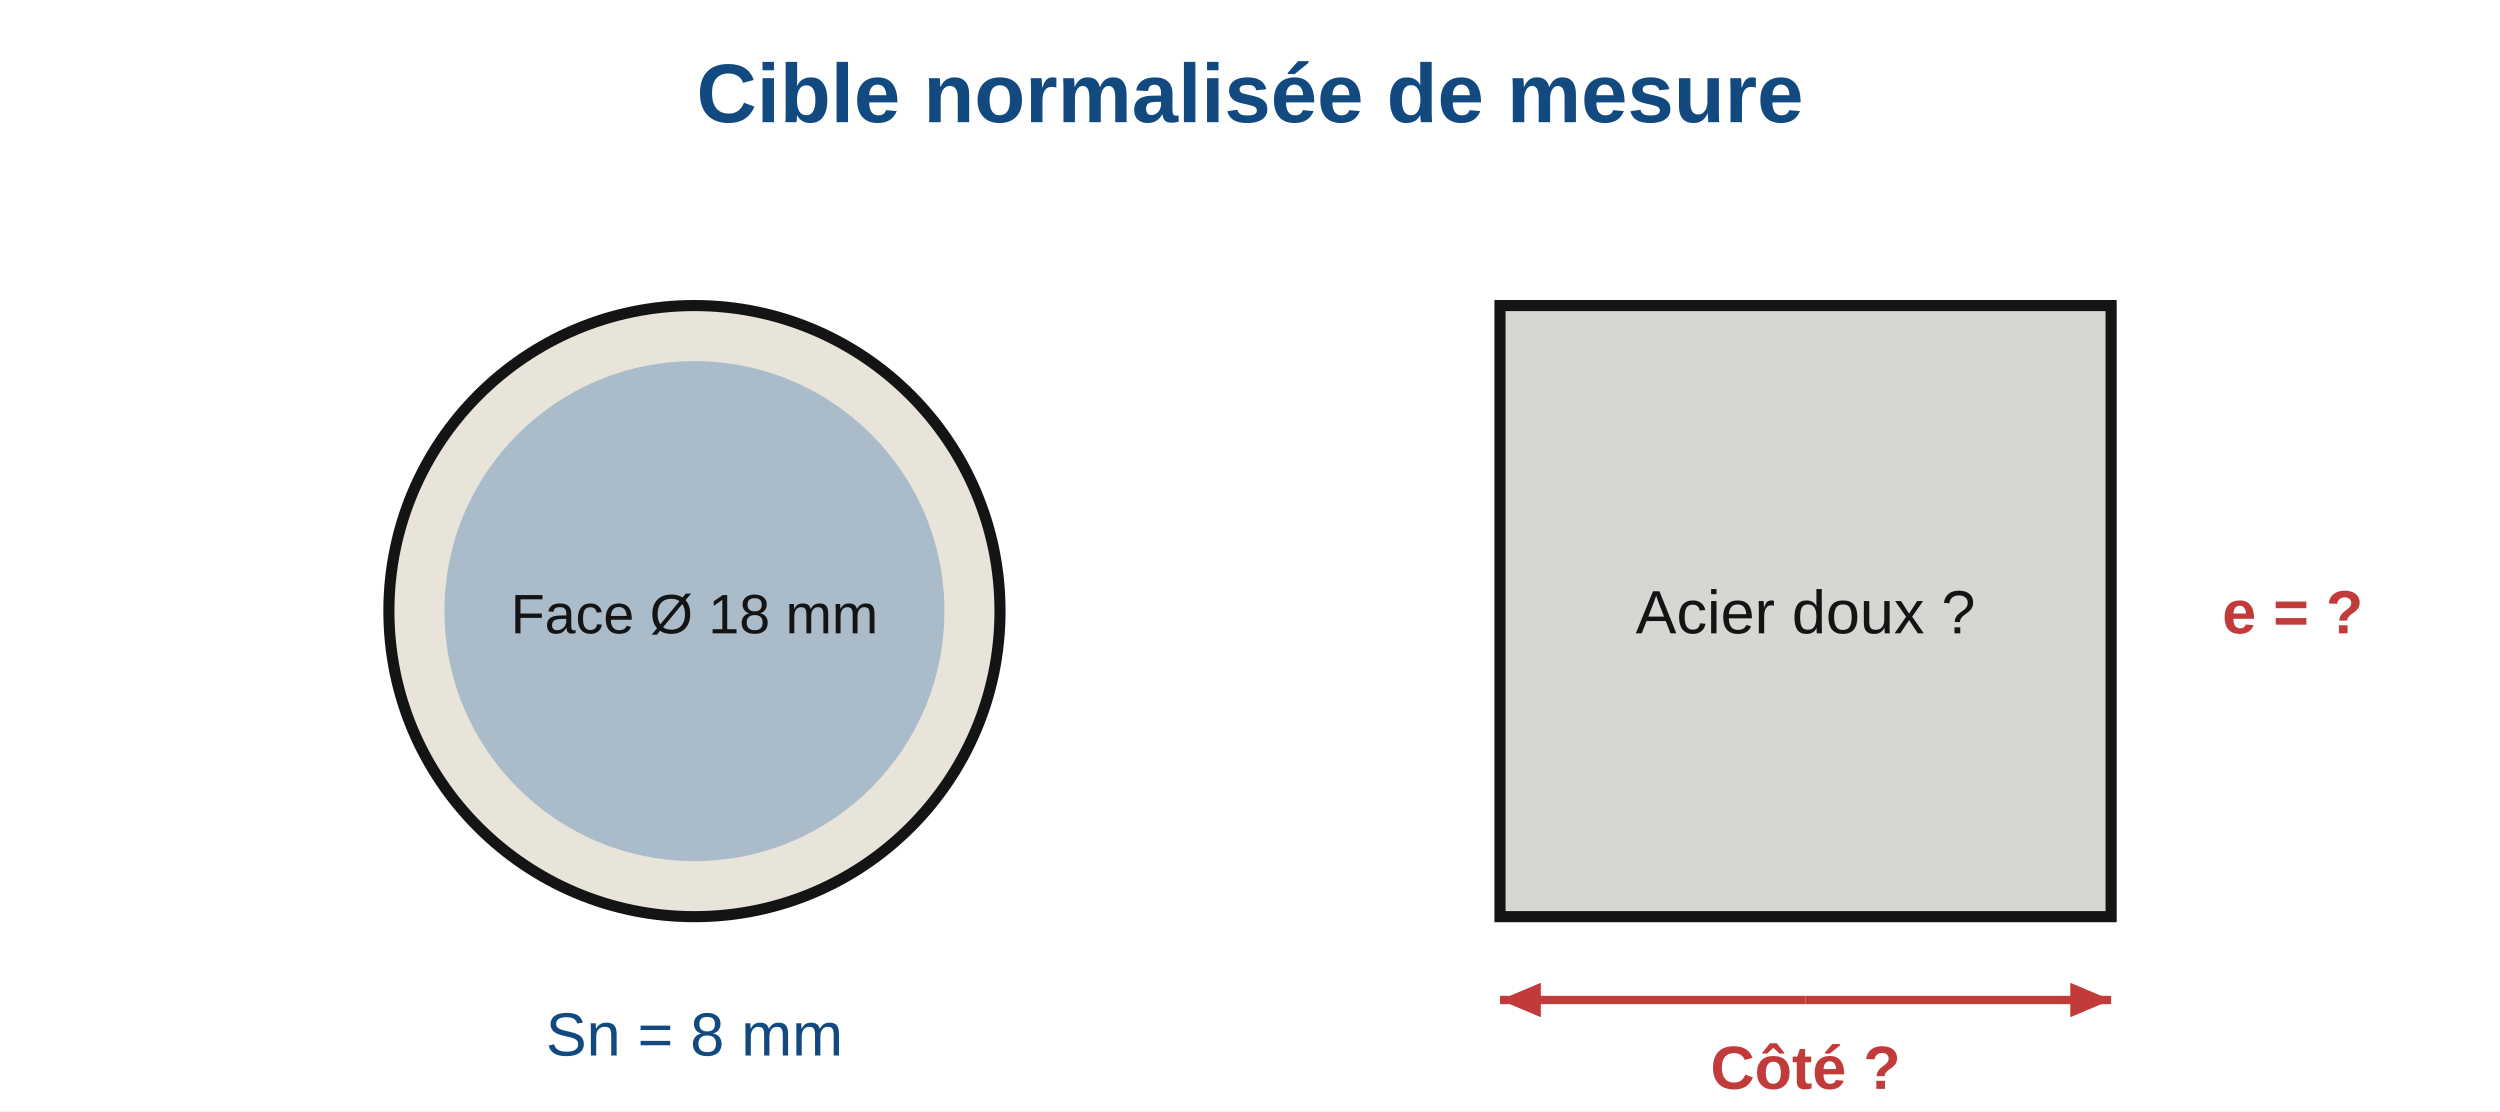
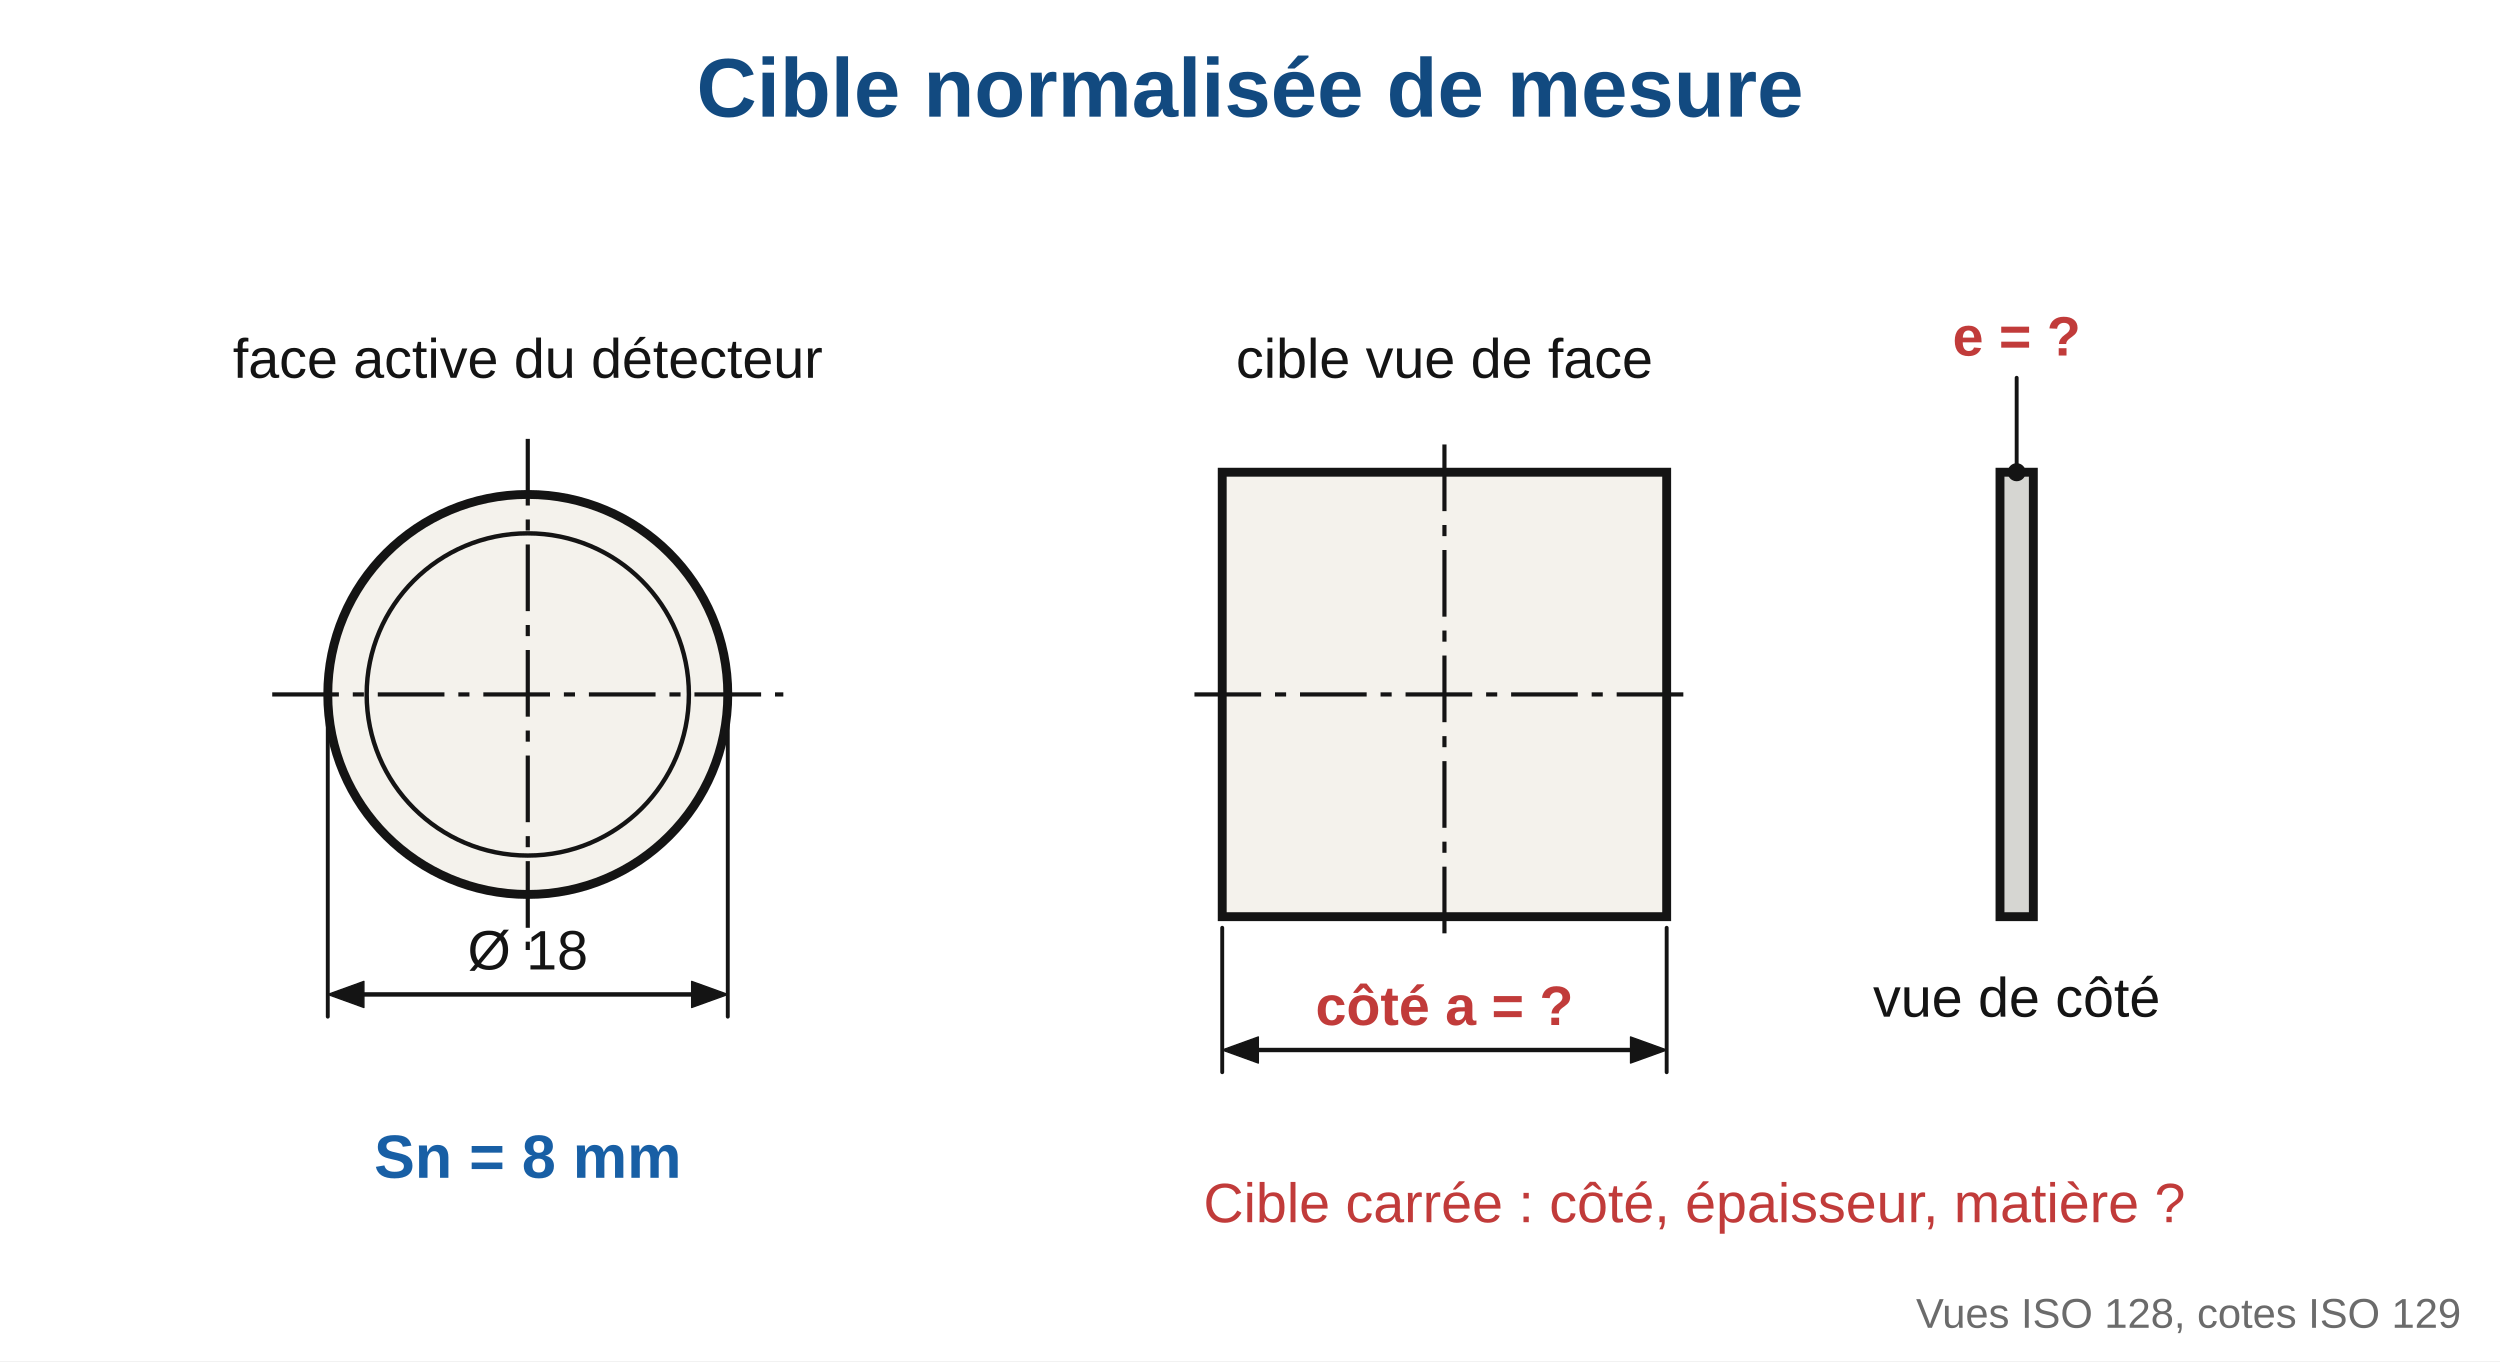
- <svg xmlns="http://www.w3.org/2000/svg" viewBox="0 0 900 400" role="img" aria-label="Face d un détecteur et cible carrée normalisée">
-   <rect width="900" height="400" fill="#FFFFFF" />
+ <svg xmlns="http://www.w3.org/2000/svg" viewBox="0 0 900 490" role="img" aria-label="Face du détecteur de 18 mm et cible carrée dont on cherche le côté et l épaisseur">
+   <rect width="900" height="490" fill="#FFFFFF" />
+   <defs>
+     <pattern id="h" width="10" height="10" patternUnits="userSpaceOnUse" patternTransform="rotate(45)">
+       <rect width="10" height="10" fill="#fff" />
+       <line x1="0" y1="0" x2="0" y2="10" stroke="#141414" stroke-width="1.5" />
+     </pattern>
+     <pattern id="h2" width="10" height="10" patternUnits="userSpaceOnUse" patternTransform="rotate(-45)">
+       <rect width="10" height="10" fill="#fff" />
+       <line x1="0" y1="0" x2="0" y2="10" stroke="#141414" stroke-width="1.5" />
+     </pattern>
+     <pattern id="hs" width="6" height="6" patternUnits="userSpaceOnUse" patternTransform="rotate(45)">
+       <rect width="6" height="6" fill="#fff" />
+       <line x1="0" y1="0" x2="0" y2="6" stroke="#141414" stroke-width="1.2" />
+     </pattern>
+     <pattern id="hx" width="9" height="9" patternUnits="userSpaceOnUse" patternTransform="rotate(45)">
+       <rect width="9" height="9" fill="#E8E4DA" />
+       <path d="M0 0V9M0 0H9" stroke="#141414" stroke-width="1.2" />
+     </pattern>
+     <pattern id="hr" width="7" height="7" patternUnits="userSpaceOnUse" patternTransform="rotate(-45)">
+       <rect width="7" height="7" fill="#F6DCDC" />
+       <line x1="0" y1="0" x2="0" y2="7" stroke="#C13B3A" stroke-width="1.5" />
+     </pattern>
+     <pattern id="hb" width="7" height="7" patternUnits="userSpaceOnUse" patternTransform="rotate(-45)">
+       <rect width="7" height="7" fill="#DCE8F3" />
+       <line x1="0" y1="0" x2="0" y2="7" stroke="#185FA5" stroke-width="1.5" />
+     </pattern>
+   </defs>
  <g font-family="Arial,Helvetica,sans-serif">
-     <text x="450" y="44" font-size="30" fill="#124A80" text-anchor="middle" font-weight="700">Cible normalisée de mesure</text>
-     <circle cx="250" cy="220" r="110" fill="#E8E4DA" stroke="#141414" stroke-width="4" />
-     <circle cx="250" cy="220" r="90" fill="#185FA5" fill-opacity="0.3" stroke="#185FA5" stroke-width="0" />
-     <text x="250" y="228" font-size="20" fill="#141414" text-anchor="middle">Face Ø 18 mm</text>
-     <rect x="540" y="110" width="220" height="220" fill="#D6D6D2" stroke="#141414" stroke-width="4" rx="0" />
-     <text x="650" y="228" font-size="22" fill="#141414" text-anchor="middle">Acier doux ?</text>
-     <line x1="650" y1="360" x2="540" y2="360" stroke="#C13B3A" stroke-width="3" />
-     <path d="M540 360 L554.7 353.8 L554.7 366.2 Z" fill="#C13B3A" />
-     <line x1="650" y1="360" x2="760" y2="360" stroke="#C13B3A" stroke-width="3" />
-     <path d="M760 360 L745.3 366.2 L745.3 353.8 Z" fill="#C13B3A" />
-     <text x="650" y="392" font-size="22" fill="#C13B3A" text-anchor="middle" font-weight="700">Côté ?</text>
-     <text x="800" y="228" font-size="22" fill="#C13B3A" text-anchor="start" font-weight="700">e = ?</text>
-     <text x="250" y="380" font-size="22" fill="#124A80" text-anchor="middle">Sn = 8 mm</text>
+     <text x="450" y="42" font-size="30" text-anchor="middle" fill="#124A80" font-weight="700">Cible normalisée de mesure</text>
+     <circle cx="190" cy="250" r="72" stroke="#141414" stroke-width="3.2" fill="#F4F2EC" />
+     <circle cx="190" cy="250" r="58" stroke="#141414" stroke-width="1.6" fill="none" />
+     <polyline points="98,250 282,250" stroke="#141414" stroke-width="1.5" fill="none" stroke-dasharray="24 5 4 5" stroke-linejoin="round" />
+     <polyline points="190,158 190,342" stroke="#141414" stroke-width="1.5" fill="none" stroke-dasharray="24 5 4 5" stroke-linejoin="round" />
+     <polyline points="118,254 118,366" stroke="#141414" stroke-width="1.4" fill="none" stroke-linejoin="round" stroke-linecap="round" />
+     <polyline points="262,254 262,366" stroke="#141414" stroke-width="1.4" fill="none" stroke-linejoin="round" stroke-linecap="round" />
+     <polyline points="127.1,358 252.9,358" stroke="#141414" stroke-width="1.6" fill="none" stroke-linejoin="round" stroke-linecap="round" />
+     <polygon points="262,358 249,353.3 249,362.7" stroke="#141414" stroke-width="0.5" fill="#141414" stroke-linejoin="round" stroke-linecap="round" />
+     <polygon points="118,358 131,362.7 131,353.3" stroke="#141414" stroke-width="0.5" fill="#141414" stroke-linejoin="round" stroke-linecap="round" />
+     <text x="190" y="349" font-size="20" text-anchor="middle" fill="#141414">Ø 18</text>
+     <text x="190" y="136" font-size="20" text-anchor="middle" fill="#141414">face active du détecteur</text>
+     <rect x="440" y="170" width="160" height="160" stroke="#141414" stroke-width="3.2" fill="#F4F2EC" />
+     <polyline points="430,250 610,250" stroke="#141414" stroke-width="1.5" fill="none" stroke-dasharray="24 5 4 5" stroke-linejoin="round" />
+     <polyline points="520,160 520,340" stroke="#141414" stroke-width="1.5" fill="none" stroke-dasharray="24 5 4 5" stroke-linejoin="round" />
+     <text x="520" y="136" font-size="20" text-anchor="middle" fill="#141414">cible vue de face</text>
+     <polyline points="440,334 440,386" stroke="#141414" stroke-width="1.4" fill="none" stroke-linejoin="round" stroke-linecap="round" />
+     <polyline points="600,334 600,386" stroke="#141414" stroke-width="1.4" fill="none" stroke-linejoin="round" stroke-linecap="round" />
+     <polyline points="449.1,378 590.9,378" stroke="#141414" stroke-width="1.6" fill="none" stroke-linejoin="round" stroke-linecap="round" />
+     <polygon points="600,378 587,373.3 587,382.7" stroke="#141414" stroke-width="0.5" fill="#141414" stroke-linejoin="round" stroke-linecap="round" />
+     <polygon points="440,378 453,382.7 453,373.3" stroke="#141414" stroke-width="0.5" fill="#141414" stroke-linejoin="round" stroke-linecap="round" />
+     <text x="520" y="369" font-size="20" text-anchor="middle" fill="#C13B3A" font-weight="700">côté a = ?</text>
+     <rect x="720" y="170" width="12" height="160" stroke="#141414" stroke-width="3.2" fill="#D6D6D2" />
+     <polyline points="726,170 726,136" stroke="#141414" stroke-width="1.4" fill="none" stroke-linejoin="round" stroke-linecap="round" />
+     <circle cx="726" cy="170" r="3" stroke="#141414" stroke-width="0.5" fill="#141414" />
+     <text x="726" y="128" font-size="20" text-anchor="middle" fill="#C13B3A" font-weight="700">e = ?</text>
+     <text x="726" y="366" font-size="20" text-anchor="middle" fill="#141414">vue de côté</text>
+     <text x="190" y="424" font-size="22" text-anchor="middle" fill="#185FA5" font-weight="700">Sn = 8 mm</text>
+     <text x="610" y="440" font-size="20" text-anchor="middle" fill="#C13B3A">Cible carrée : côté, épaisseur, matière ?</text>
+     <text x="886" y="478" font-size="15" text-anchor="end" fill="#6B6B6B">Vues ISO 128, cotes ISO 129</text>
  </g>
</svg>
